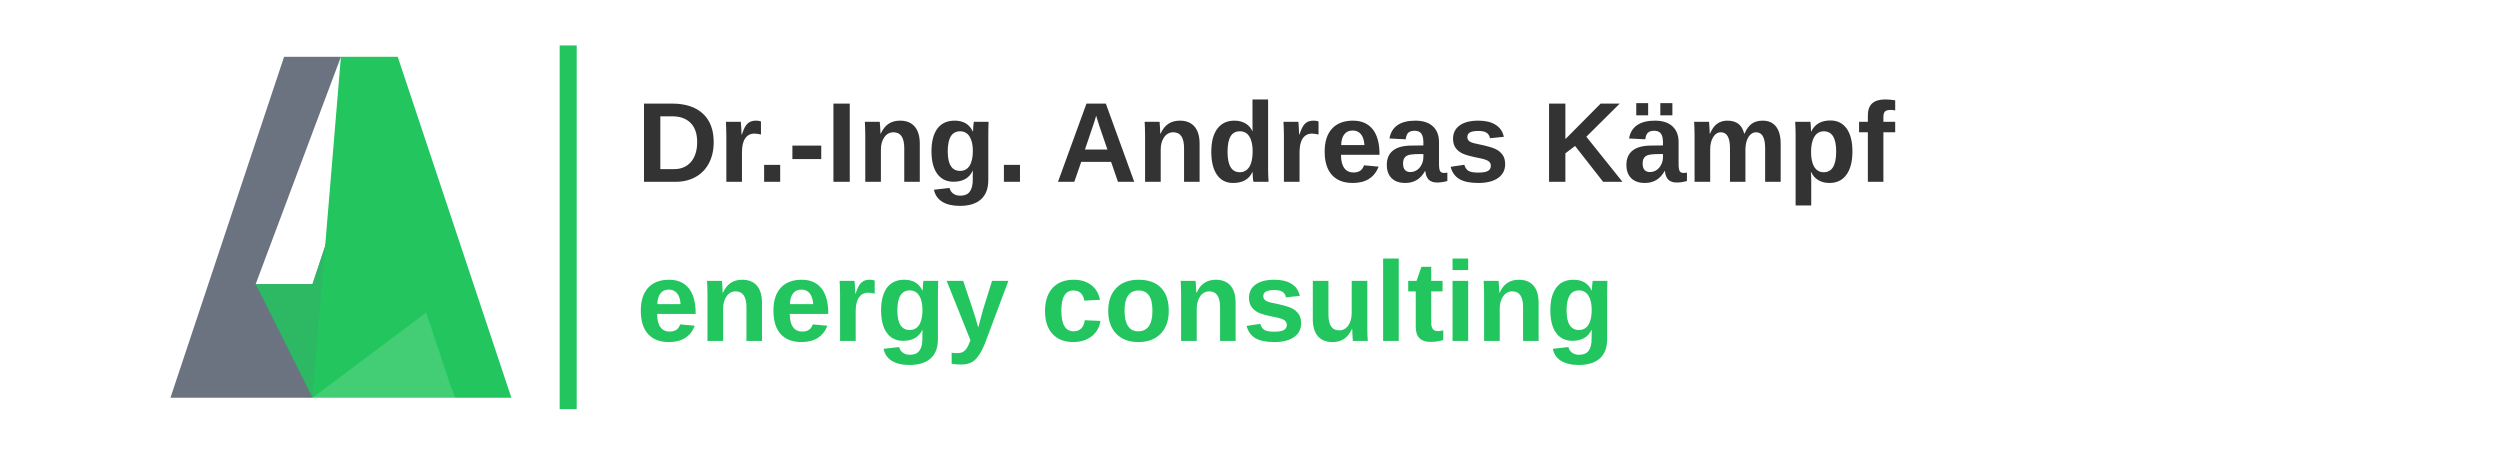
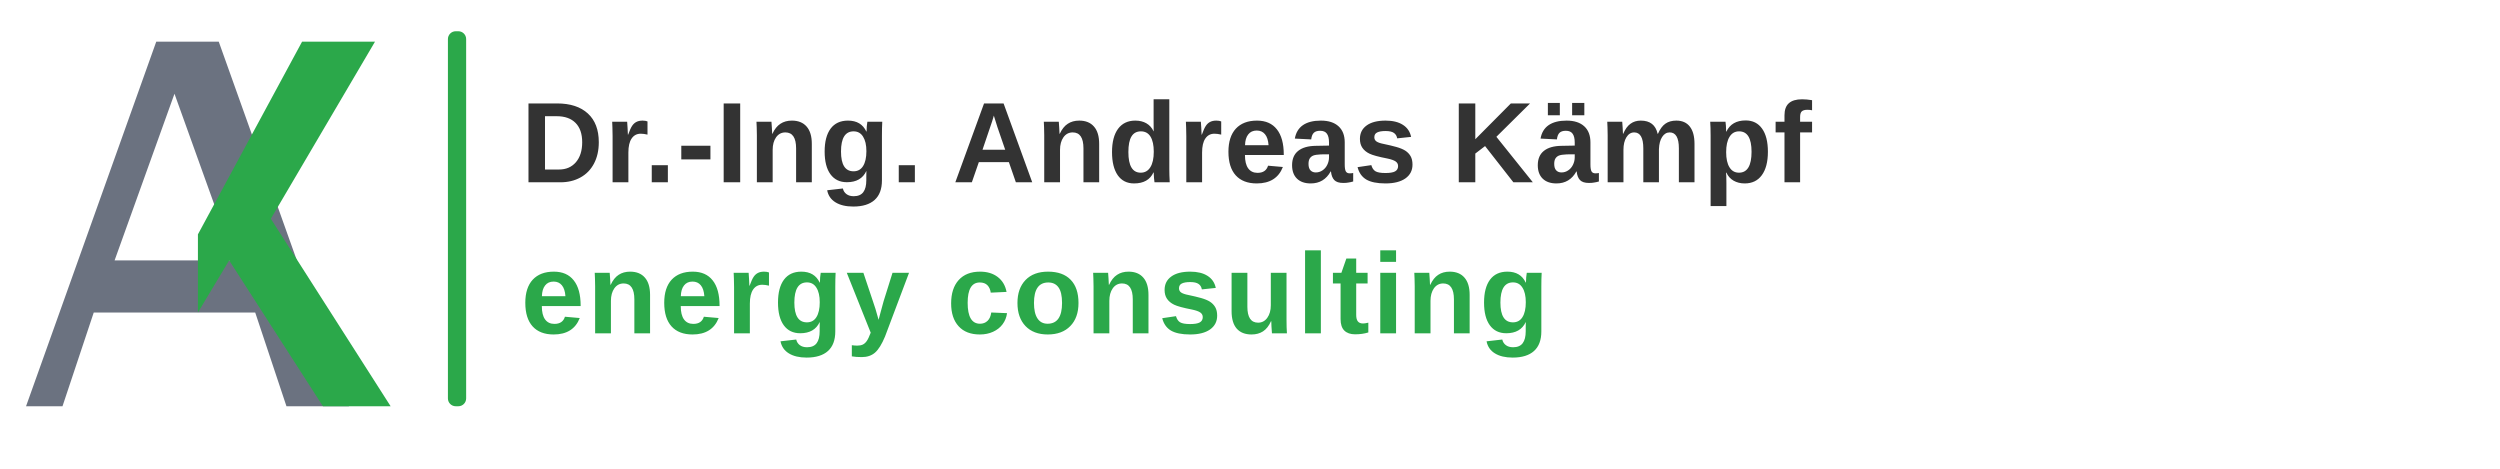
- <svg xmlns="http://www.w3.org/2000/svg" viewBox="0 0 440 80">
-   <polygon points="30,70 50,10 60,10 45,50 55,50 60,35 70,35 55,70" fill="#6b7280" />
-   <polygon points="60,10 70,10 90,70 80,70 75,55 55,70" fill="#22c55e" />
-   <polygon points="45,50 55,50 60,35 70,35 80,70 55,70" fill="#22c55e" opacity="0.85" />
-   <line x1="100" y1="8" x2="100" y2="72" stroke="#22c55e" stroke-width="3" />
-   <text x="112" y="32" font-family="Arial, Helvetica, sans-serif" font-size="20" font-weight="bold" fill="#333">Dr.-Ing. Andreas Kämpf</text>
-   <text x="112" y="60" font-family="Arial, Helvetica, sans-serif" font-size="20" font-weight="bold" fill="#22c55e">energy consulting</text>
+ <svg xmlns="http://www.w3.org/2000/svg" viewBox="0 0 480 90">
+   <path d="M 5,78 L 30,8 L 42,8 L 67,78 L 55,78 L 49,60 L 18,60 L 12,78 Z M 22,50 L 45,50 L 33.5,18 Z" fill="#6b7280" />
+   <path d="M 38,78 L 38,45 L 58,8 L 72,8 L 52,42 L 75,78 L 62,78 L 44,50 L 38,60 Z" fill="#2ba84a" />
+   <rect x="86" y="6" width="3.5" height="72" rx="1.5" fill="#2ba84a" />
+   <text x="100" y="35" font-family="'Segoe UI', Arial, Helvetica, sans-serif" font-size="22" font-weight="700" fill="#333333" letter-spacing="0.2">Dr.-Ing. Andreas Kämpf</text>
+   <text x="100" y="64" font-family="'Segoe UI', Arial, Helvetica, sans-serif" font-size="22" font-weight="700" fill="#2ba84a" letter-spacing="0.5">energy consulting</text>
</svg>
